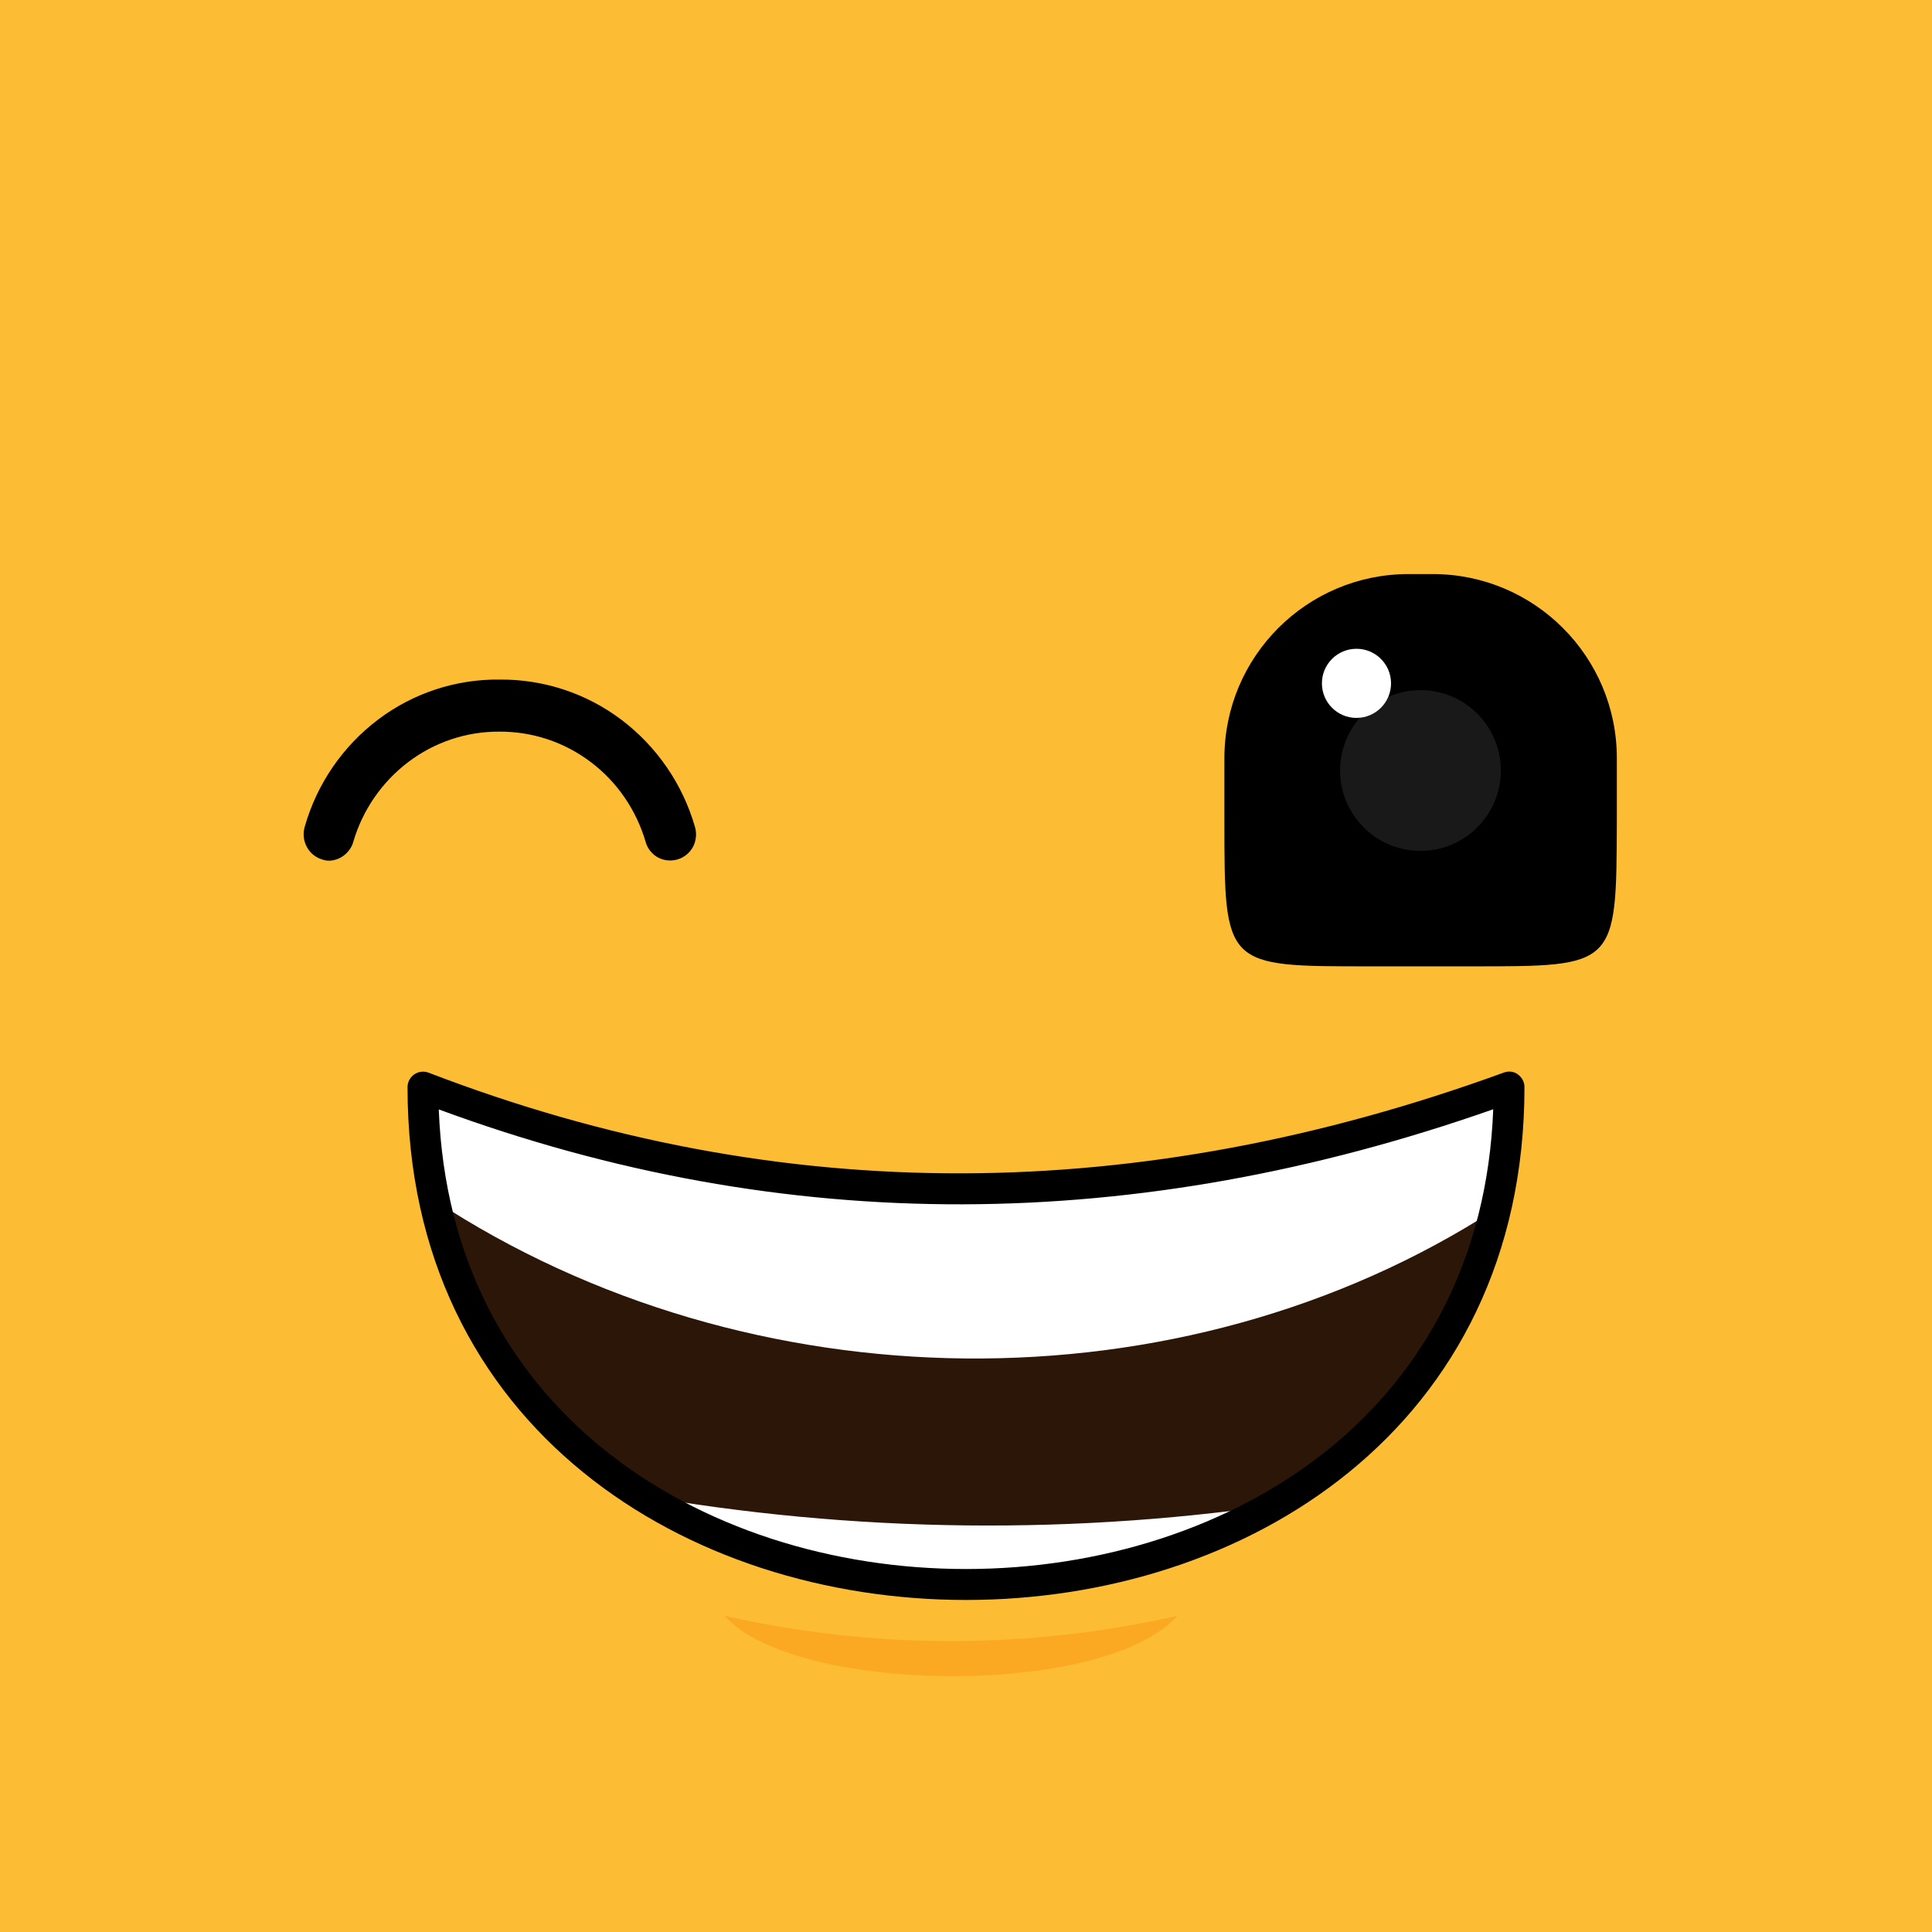
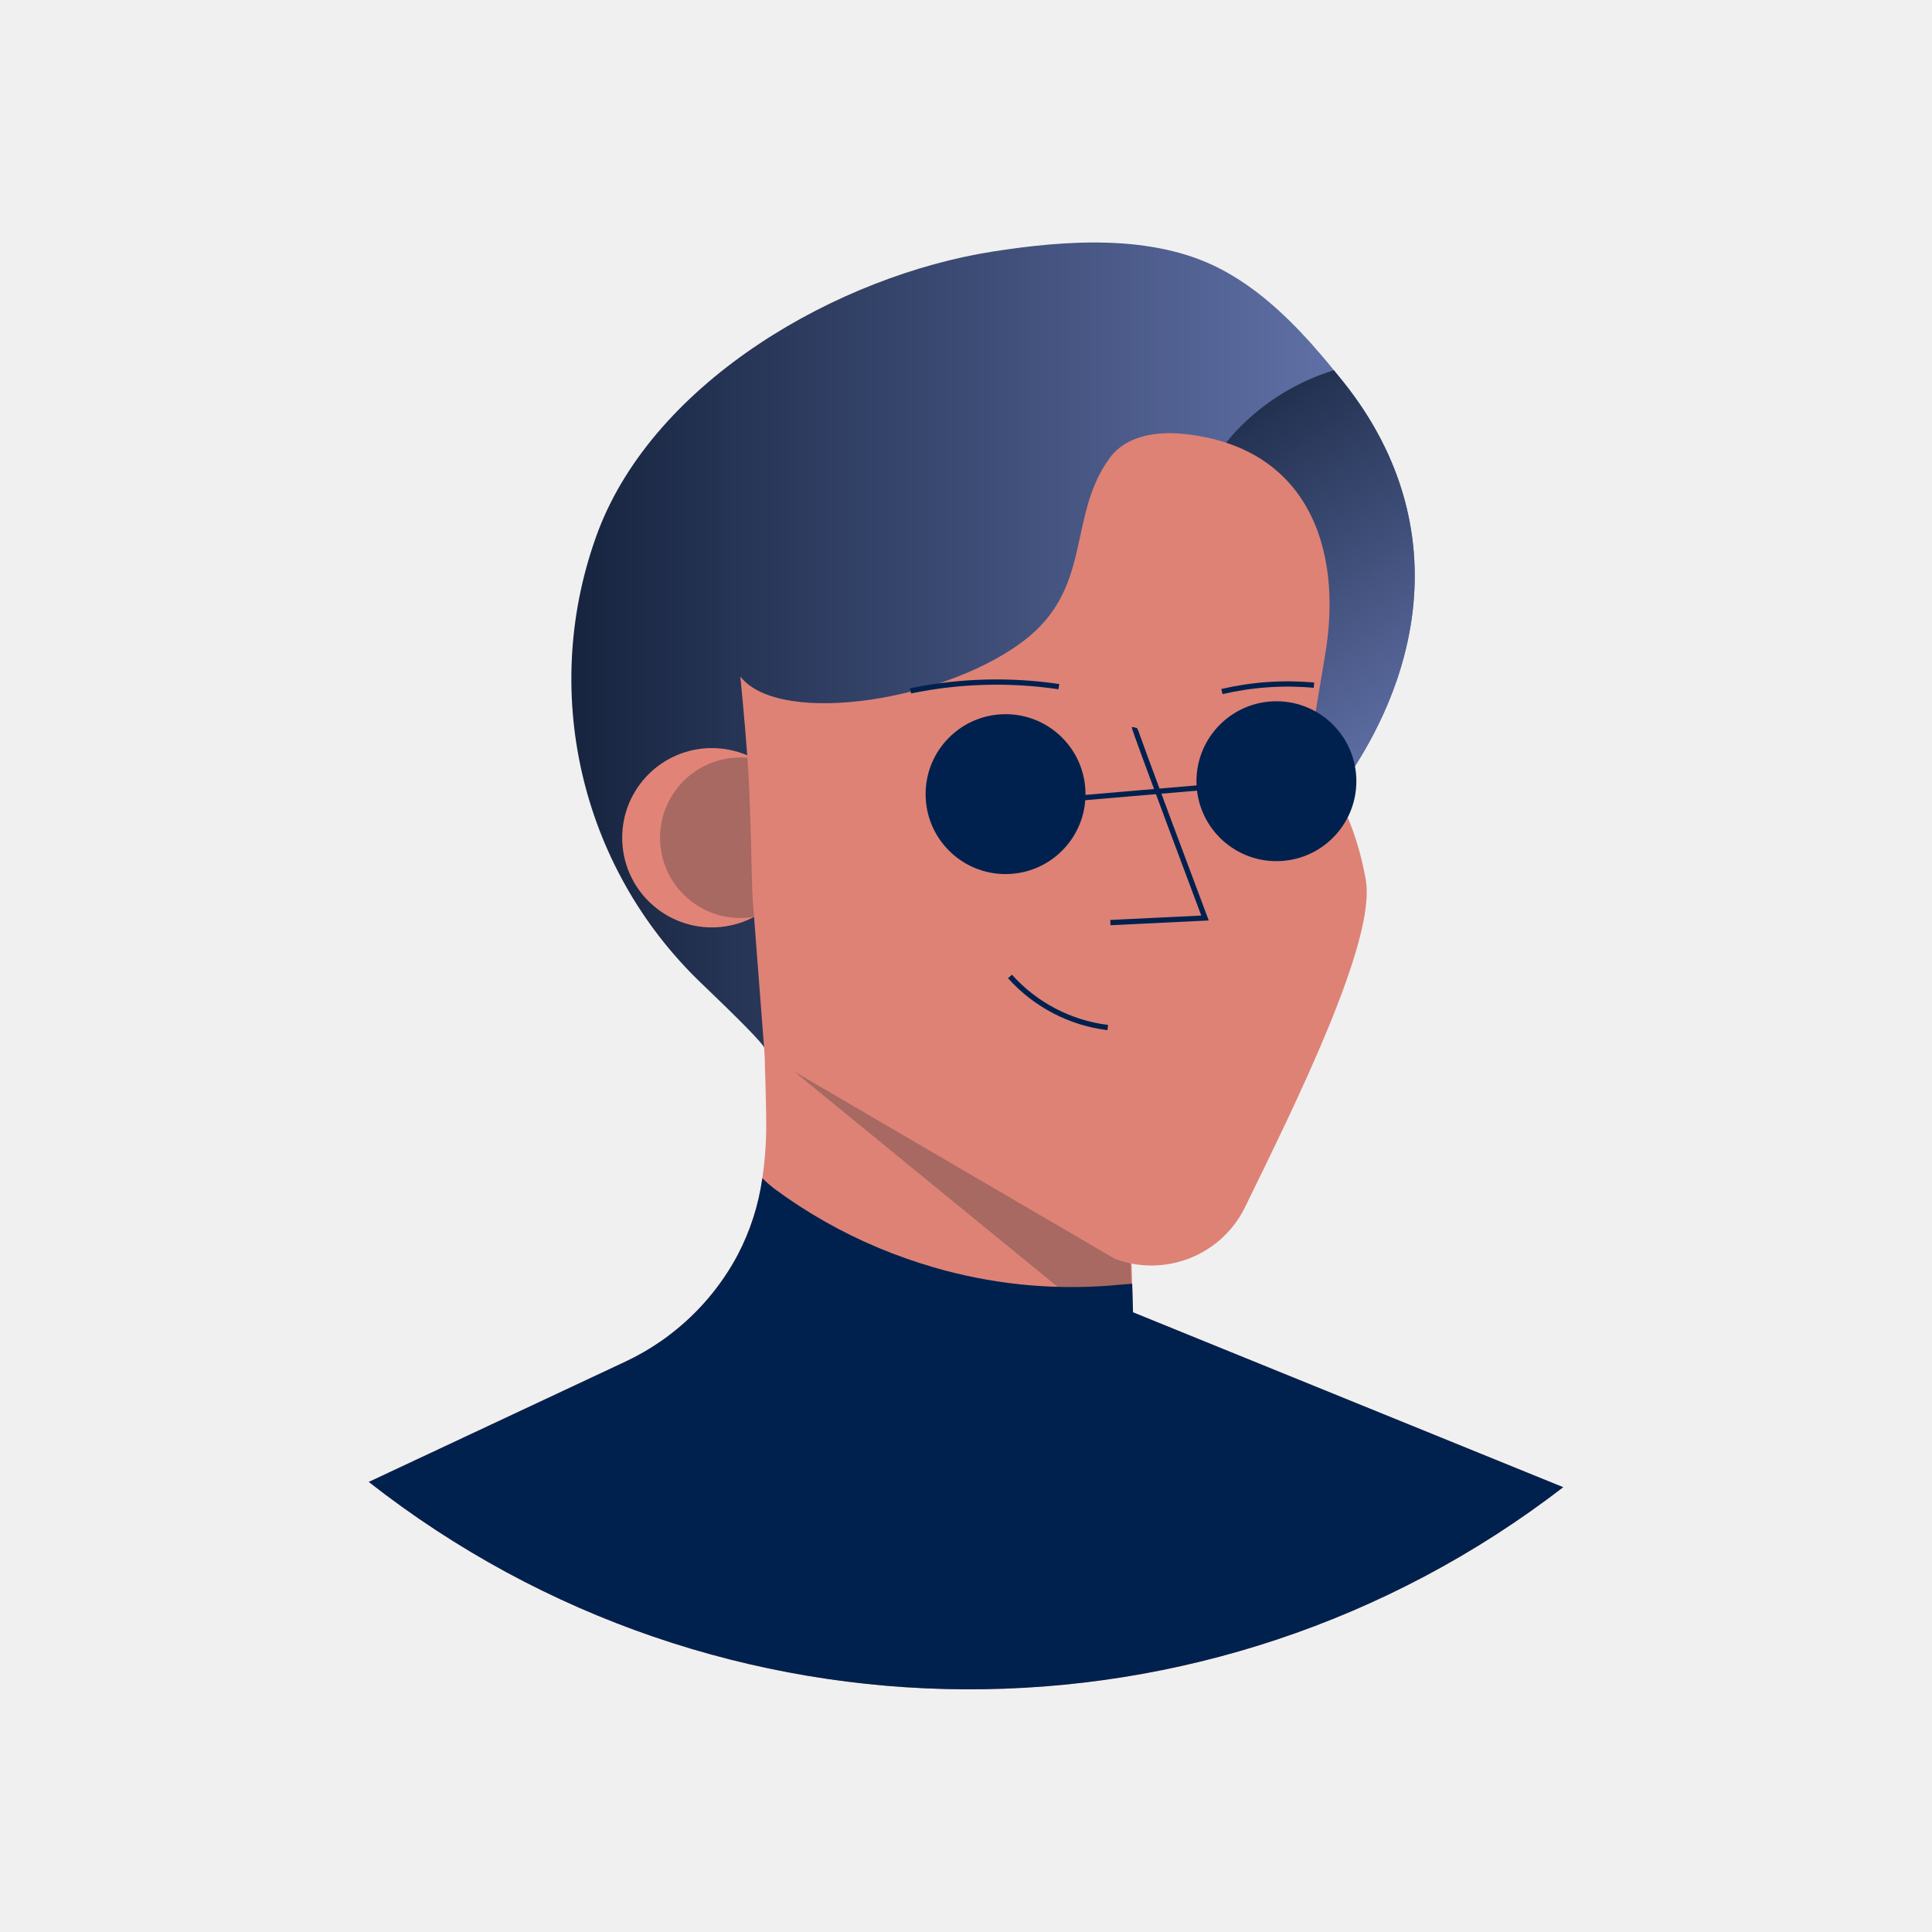
- <svg xmlns="http://www.w3.org/2000/svg" viewBox="0 0 200 200" fill="none" shape-rendering="auto">
-   <mask id="viewboxMask">
-     <rect width="200" height="200" rx="0" ry="0" x="0" y="0" fill="#fff" />
-   </mask>
-   <g mask="url(#viewboxMask)">
-     <rect fill="#fcbc34" width="200" height="200" x="0" y="0" />
-     <g transform="matrix(1.5625 0 0 1.5625 37.5 110.94)">
-       <path fill-rule="evenodd" clip-rule="evenodd" d="M76 1v.49a35.13 35.13 0 0 1-.9 7.75 30.24 30.24 0 0 1-14.24 19.24C48.32 36 30.66 35.84 18.37 28A30.01 30.01 0 0 1 4.8 8.66 36.4 36.4 0 0 1 4 1c22.86 8.83 46.05 8.83 69.54.9L76 1Z" fill="#2B1607" stroke="#000" stroke-width="1.48" stroke-linecap="round" stroke-linejoin="round" />
-       <path fill-rule="evenodd" clip-rule="evenodd" d="M76 1.48a33.97 33.97 0 0 1-.9 7.62C54.26 22.59 25.62 22.2 4.8 8.53 4.25 6.06 4 3.53 4 1c22.85 8.67 46.03 8.67 69.51.88l2.49-.4ZM62 28.49c-12.99 7.5-31.29 7.34-44-.49a134.2 134.2 0 0 0 44 .49Z" fill="#fff" />
-       <path fill-rule="evenodd" clip-rule="evenodd" d="M76.57.19c.27.19.43.5.43.83 0 11.3-4.64 19.83-11.62 25.51C58.42 32.2 49.18 35 40 35c-9.19 0-18.42-2.8-25.38-8.47C7.64 20.85 3 12.33 3 1.03A1.03 1.03 0 0 1 4.38.06c23.45 9.02 47.14 8.78 71.25 0 .32-.12.66-.08.94.12ZM5.07 2.5C5.45 12.44 9.7 19.9 15.9 24.94c6.54 5.32 15.3 8.01 24.1 8.01s17.56-2.69 24.1-8c6.2-5.06 10.45-12.53 10.83-22.46C51.36 10.77 28.1 11 5.07 2.5Z" fill="#000" />
-       <path d="M24.01 36.05c4.5 5.16 25.03 5.5 30 0a68.03 68.03 0 0 1-30 0Z" fill="#000" style="mix-blend-mode:soft-light" opacity=".4" />
-     </g>
-     <g transform="matrix(1.5625 0 0 1.5625 31.25 59.38)">
-       <path d="M77.41 26.02h-6.59c-9.7 0-9.7.07-9.7-9.7v-4.09A12.2 12.2 0 0 1 73.32.03h1.6a12.2 12.2 0 0 1 12.2 12.2v4.16c-.03 9.7-.03 9.63-9.7 9.63Z" fill="#000" />
-       <path d="M69.87 9.56a2.29 2.29 0 1 0 0-4.58 2.29 2.29 0 0 0 0 4.58Z" fill="#fff" />
-       <path opacity=".1" d="M74.11 18.37a5.32 5.32 0 1 0 0-10.65 5.32 5.32 0 0 0 0 10.65Z" fill="#fff" />
-       <path d="M1.82 19.02c-.17 0-.34-.03-.5-.09a1.68 1.68 0 0 1-1-.84 1.75 1.75 0 0 1-.13-1.32 13.54 13.54 0 0 1 4.86-7.1 13.1 13.1 0 0 1 8.07-2.65c2.9-.02 5.73.91 8.06 2.67a13.63 13.63 0 0 1 4.86 7.08c.13.44.09.91-.12 1.32a1.72 1.72 0 0 1-2.3.73 1.69 1.69 0 0 1-.84-1.03c-.62-2.13-1.9-4-3.66-5.32a9.92 9.92 0 0 0-6.06-2c-2.17-.01-4.28.7-6.02 2.02a10.26 10.26 0 0 0-3.64 5.3c-.1.35-.32.65-.6.87a1.7 1.7 0 0 1-.98.36Z" fill="#000" />
-     </g>
-   </g>
+ <svg xmlns="http://www.w3.org/2000/svg" xmlns:xlink="http://www.w3.org/1999/xlink" width="800px" height="800px" viewBox="0 0 366.34 366.34" id="Layer_1" data-name="Layer 1">
+   <defs>
+     <style>.cls-1{fill:#de8276;}.cls-2{fill:#a76962;}.cls-3{fill:url(#linear-gradient);}.cls-4{fill:url(#linear-gradient-2);}.cls-5{fill:#e18477;}.cls-6{fill:none;stroke:#00214e;stroke-miterlimit:10;}.cls-7{fill:#00214e;}</style>
+     <linearGradient id="linear-gradient" x1="108.28" y1="122.42" x2="268.26" y2="122.42" gradientUnits="userSpaceOnUse">
+       <stop offset="0" stop-color="#16243f" />
+       <stop offset="1" stop-color="#6878b1" />
+     </linearGradient>
+     <linearGradient id="linear-gradient-2" x1="219.28" y1="72.92" x2="269.19" y2="152.46" xlink:href="#linear-gradient" />
+   </defs>
+   <path class="cls-1" d="M296.41,282a184.56,184.56,0,0,1-226.48-1l48.66-22.81a46.83,46.83,0,0,0,6.65-3.82c.64-.44,1.28-.9,1.89-1.38a46.35,46.35,0,0,0,12.78-15.09,44.69,44.69,0,0,0,4.64-14.48,67.91,67.91,0,0,0,.74-9.91c0-5.72-.31-11.44-.37-17.17q-.06-4.76-.1-9.51l2,1,5.2,2.69,2.41.41,27.88,4.74,31.12,5.3.94,32,.31,10.46.15,5.08v.33l12.1,4.92Z" />
+   <path class="cls-2" d="M214.63,248.85a16,16,0,0,1-10.07-1.56l-59.67-48.78c-.07-2.26-.13.11-.16-2.15q-.06-4.76-.1-9.51l2,1,5.2,2.69,2.41.41,27.88,4.74,31.12,5.3.94,32,.31,10.46.15,5.08v.33Z" />
+   <path class="cls-3" d="M245.43,159.9a35.93,35.93,0,0,1-5.09,4.41c-10.4,7.53-24.28,10-36.14,14.06-5,1.71-59.22,17.12-59.22,20.47,0-.73-5.31-6-12-12.4a79.91,79.91,0,0,1-19.56-85.74c10.91-28.67,45.69-48.43,74.82-53,13.87-2.17,30.33-3.38,43.14,3.27,6.55,3.41,12,8.38,17,13.89q2.34,2.61,4.54,5.33c.63.76,1.25,1.52,1.86,2.29C277.55,101.08,269.48,134.63,245.43,159.9Z" />
+   <path class="cls-4" d="M245.43,159.9a35.93,35.93,0,0,1-5.09,4.41,22.42,22.42,0,0,1-1.15-2.3c-2.64-6-4-12.51-5-19A275.93,275.93,0,0,1,231,114.49c-.91-15.34-7.46-22.95,5.57-34.91a43,43,0,0,1,16.35-9.38c.63.76,1.25,1.52,1.86,2.29C277.55,101.08,269.48,134.63,245.43,159.9Z" />
+   <circle class="cls-5" cx="134.98" cy="158.85" r="17" />
+   <circle class="cls-2" cx="140.38" cy="158.85" r="15.22" />
+   <path class="cls-1" d="M141.65,142.73c.83,10.86.8,24.12,1.09,28q1.13,14.59,2.24,29.17l66.44,38.81a19.76,19.76,0,0,0,24.68-9.85c9.56-19.58,24.9-50.5,22.88-62-3-17-11-23-11-23l3.33-19.94c3.37-20.27-3.58-39.46-27.26-41.68-5-.46-10.57.49-13.54,4.48-8,10.76-3.39,24-15.4,34C180.53,132.75,148,138,140.38,128.29,140.38,128.29,141.08,135.16,141.65,142.73Z" />
+   <path class="cls-6" d="M191.51,185.15a29.78,29.78,0,0,0,18.54,9.69" />
+   <path class="cls-6" d="M215.13,137.94c-.08.35,13.36,36.13,13.36,36.13l-17.94.87" />
+   <circle class="cls-7" cx="190.67" cy="150.58" r="15.16" />
+   <circle class="cls-7" cx="242.03" cy="148.13" r="15.16" />
+   <line class="cls-6" x1="202.93" y1="151.47" x2="228.46" y2="149.29" />
+   <path class="cls-6" d="M172.65,131a80.58,80.58,0,0,1,28.13-.8" />
+   <path class="cls-6" d="M231.7,131.13a55,55,0,0,1,17.45-1.21" />
+   <path class="cls-7" d="M296.41,282a184.56,184.56,0,0,1-226.48-1l48.66-22.81a46.83,46.83,0,0,0,6.65-3.82c.64-.44,1.28-.9,1.89-1.38a46.35,46.35,0,0,0,12.78-15.09,44.69,44.69,0,0,0,4.64-14.48,28.66,28.66,0,0,0,2.22,1.94,95.14,95.14,0,0,0,19.82,11.26,99,99,0,0,0,10.46,3.69,93.52,93.52,0,0,0,33,3.49c1.54-.12,3.09-.27,4.63-.38l.15,5.08v.33l12.1,4.92Z" />
+   <path class="cls-7" d="M186.28,142.24c6.1,0,6.1,9.38,0,9.43H186c-6.11,0-6.11-9.38,0-9.43h.27Z" />
+   <path class="cls-7" d="M236.41,140.85c5.66.05,5.66,8.7,0,8.75h-.26c-5.66,0-5.66-8.7,0-8.75h.26Z" />
</svg>
